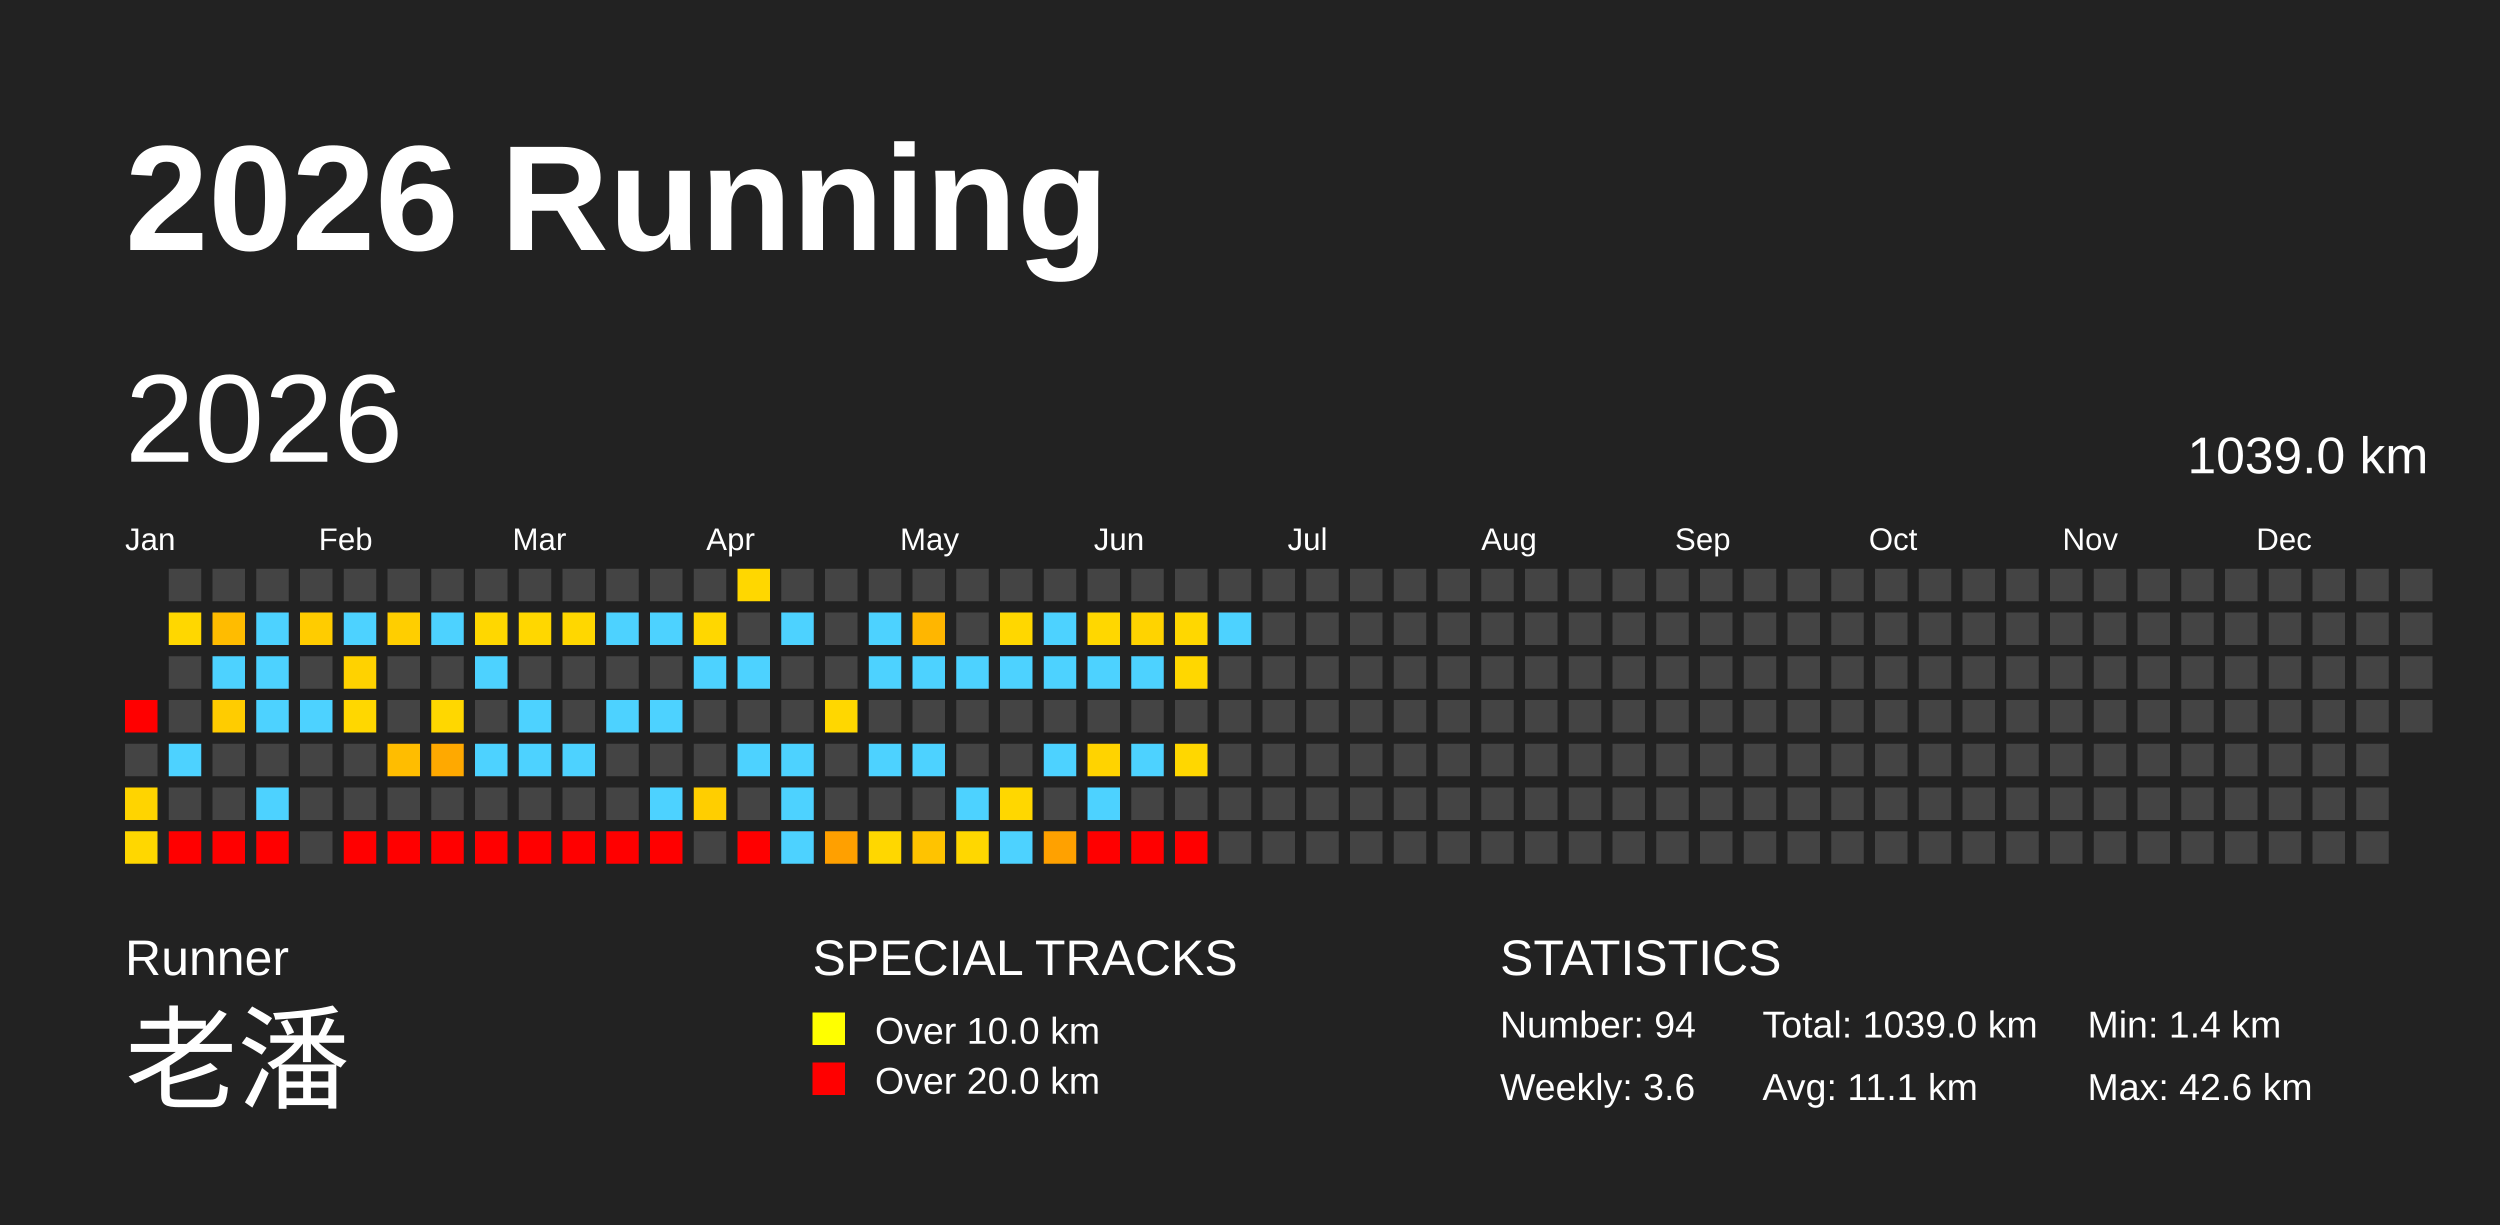
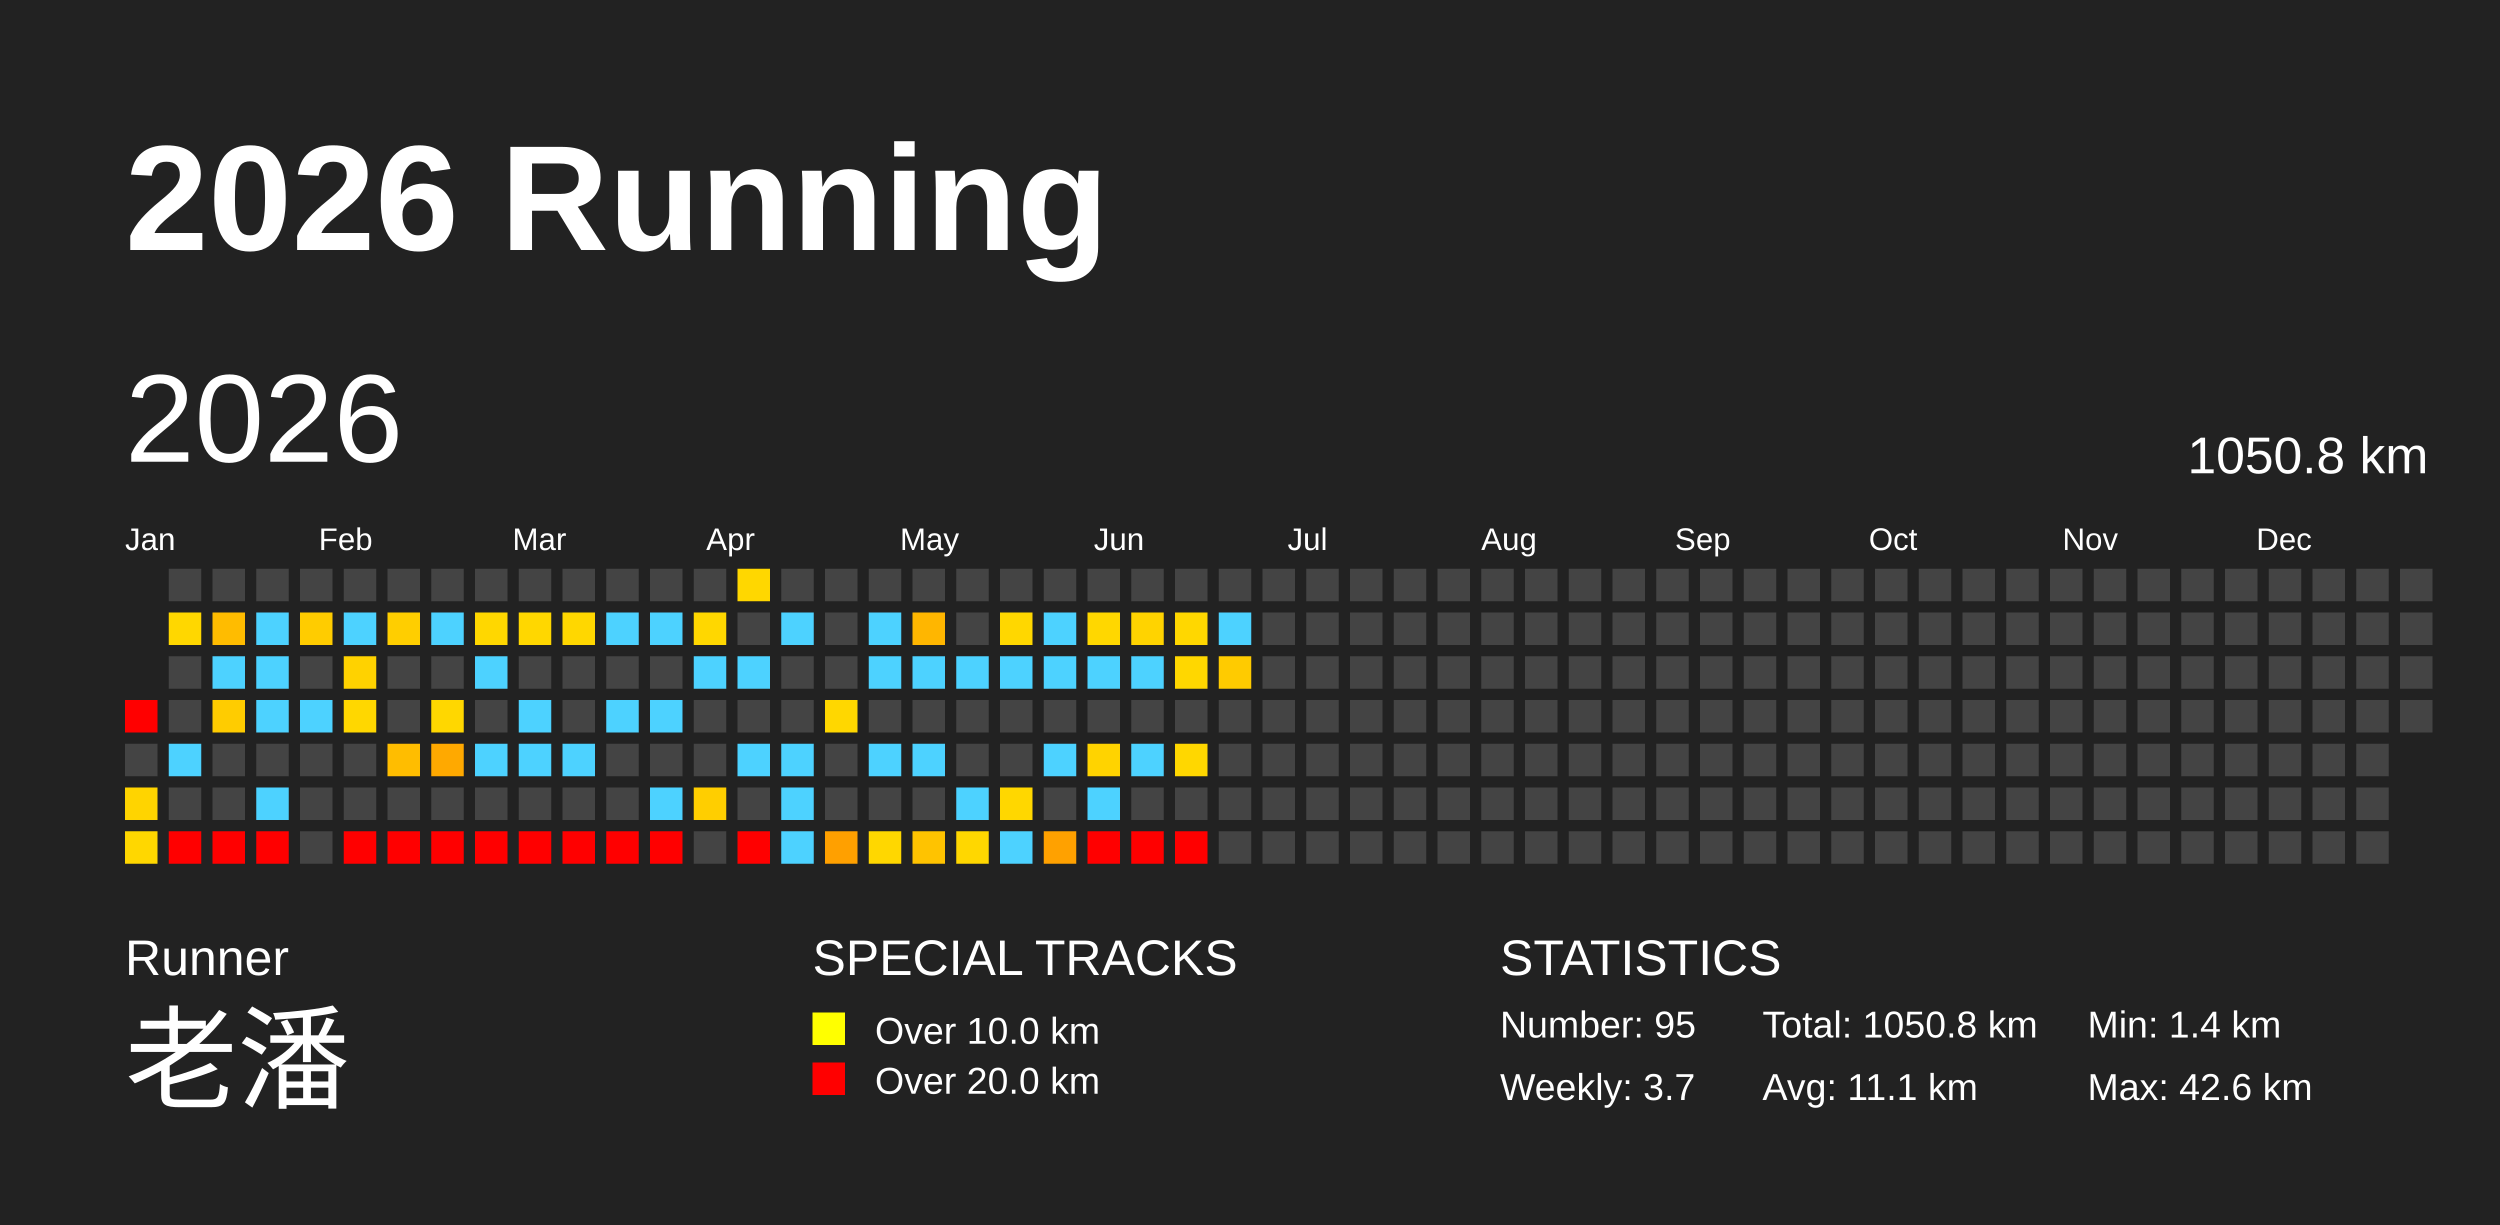
<svg xmlns="http://www.w3.org/2000/svg" baseProfile="full" height="98mm" version="1.1" viewBox="0,0,200,98" width="200mm">
  <defs />
  <rect fill="#222222" height="98" width="200" x="0" y="0" />
  <text fill="#FFFFFF" style="font-size:12px; font-family:Arial; font-weight:bold;" x="10" y="20">2026 Running</text>
  <text fill="#FFFFFF" style="font-size:4px; font-family:Arial" x="10" y="78">Runner</text>
  <text fill="#FFFFFF" style="font-size:9px; font-family:Arial" x="10" y="88">老潘</text>
  <text fill="#FFFFFF" style="font-size:4px; font-family:Arial" x="65" y="78">SPECIAL TRACKS</text>
  <rect fill="yellow" height="2.6" width="2.6" x="65" y="81" />
  <text fill="#FFFFFF" style="font-size:3px; font-family:Arial" x="70" y="83.5">Over 10.0 km</text>
  <rect fill="red" height="2.6" width="2.6" x="65" y="85" />
  <text fill="#FFFFFF" style="font-size:3px; font-family:Arial" x="70" y="87.5">Over 20.0 km</text>
  <text fill="#FFFFFF" style="font-size:4px; font-family:Arial" x="120" y="78">STATISTICS</text>
-   <text fill="#FFFFFF" style="font-size:3px; font-family:Arial" x="120" y="83">Number: 94</text>
-   <text fill="#FFFFFF" style="font-size:3px; font-family:Arial" x="120" y="88">Weekly: 3.6</text>
-   <text fill="#FFFFFF" style="font-size:3px; font-family:Arial" x="141" y="83">Total: 1039.0 km</text>
+   <text fill="#FFFFFF" style="font-size:3px; font-family:Arial" x="120" y="83">Number: 95</text>
+   <text fill="#FFFFFF" style="font-size:3px; font-family:Arial" x="120" y="88">Weekly: 3.7</text>
+   <text fill="#FFFFFF" style="font-size:3px; font-family:Arial" x="141" y="83">Total: 1050.8 km</text>
  <text fill="#FFFFFF" style="font-size:3px; font-family:Arial" x="141" y="88">Avg: 11.1 km</text>
  <text fill="#FFFFFF" style="font-size:3px; font-family:Arial" x="167" y="83">Min: 1.4 km</text>
  <text fill="#FFFFFF" style="font-size:3px; font-family:Arial" x="167" y="88">Max: 42.6 km</text>
  <text dominant-baseline="hanging" fill="#FFFFFF" style="font-size:10.0px; font-family:Arial;" x="10" y="30">2026</text>
-   <text dominant-baseline="hanging" fill="#FFFFFF" style="font-size:4.125px; font-family:Arial;" x="175" y="35">1039.0 km</text>
+   <text dominant-baseline="hanging" fill="#FFFFFF" style="font-size:4.125px; font-family:Arial;" x="175" y="35">1050.8 km</text>
  <text fill="#FFFFFF" style="font-size:2.5px; font-family:Arial" x="10.0" y="44">Jan</text>
  <text fill="#FFFFFF" style="font-size:2.5px; font-family:Arial" x="25.5" y="44">Feb</text>
  <text fill="#FFFFFF" style="font-size:2.5px; font-family:Arial" x="41.0" y="44">Mar</text>
  <text fill="#FFFFFF" style="font-size:2.5px; font-family:Arial" x="56.5" y="44">Apr</text>
  <text fill="#FFFFFF" style="font-size:2.5px; font-family:Arial" x="72.0" y="44">May</text>
  <text fill="#FFFFFF" style="font-size:2.5px; font-family:Arial" x="87.5" y="44">Jun</text>
  <text fill="#FFFFFF" style="font-size:2.5px; font-family:Arial" x="103.0" y="44">Jul</text>
  <text fill="#FFFFFF" style="font-size:2.5px; font-family:Arial" x="118.5" y="44">Aug</text>
  <text fill="#FFFFFF" style="font-size:2.5px; font-family:Arial" x="134.0" y="44">Sep</text>
  <text fill="#FFFFFF" style="font-size:2.5px; font-family:Arial" x="149.5" y="44">Oct</text>
  <text fill="#FFFFFF" style="font-size:2.5px; font-family:Arial" x="165.0" y="44">Nov</text>
  <text fill="#FFFFFF" style="font-size:2.5px; font-family:Arial" x="180.5" y="44">Dec</text>
  <rect fill="red" height="2.6" width="2.6" x="10.0" y="56.0" />
  <rect fill="#444444" height="2.6" width="2.6" x="10.0" y="59.5" />
  <rect fill="#ffd400" height="2.6" width="2.6" x="10.0" y="63.0" />
  <rect fill="#ffd700" height="2.6" width="2.6" x="10.0" y="66.5" />
  <rect fill="#444444" height="2.6" width="2.6" x="13.5" y="45.5" />
  <rect fill="#ffd700" height="2.6" width="2.6" x="13.5" y="49.0" />
  <rect fill="#444444" height="2.6" width="2.6" x="13.5" y="52.5" />
  <rect fill="#444444" height="2.6" width="2.6" x="13.5" y="56.0" />
  <rect fill="#4dd2ff" height="2.6" width="2.6" x="13.5" y="59.5" />
  <rect fill="#444444" height="2.6" width="2.6" x="13.5" y="63.0" />
  <rect fill="red" height="2.6" width="2.6" x="13.5" y="66.5" />
  <rect fill="#444444" height="2.6" width="2.6" x="17.0" y="45.5" />
  <rect fill="#ffbc00" height="2.6" width="2.6" x="17.0" y="49.0" />
  <rect fill="#4dd2ff" height="2.6" width="2.6" x="17.0" y="52.5" />
  <rect fill="#ffcc00" height="2.6" width="2.6" x="17.0" y="56.0" />
  <rect fill="#444444" height="2.6" width="2.6" x="17.0" y="59.5" />
  <rect fill="#444444" height="2.6" width="2.6" x="17.0" y="63.0" />
  <rect fill="red" height="2.6" width="2.6" x="17.0" y="66.5" />
  <rect fill="#444444" height="2.6" width="2.6" x="20.5" y="45.5" />
  <rect fill="#4dd2ff" height="2.6" width="2.6" x="20.5" y="49.0" />
  <rect fill="#4dd2ff" height="2.6" width="2.6" x="20.5" y="52.5" />
  <rect fill="#4dd2ff" height="2.6" width="2.6" x="20.5" y="56.0" />
  <rect fill="#444444" height="2.6" width="2.6" x="20.5" y="59.5" />
  <rect fill="#4dd2ff" height="2.6" width="2.6" x="20.5" y="63.0" />
  <rect fill="red" height="2.6" width="2.6" x="20.5" y="66.5" />
  <rect fill="#444444" height="2.6" width="2.6" x="24.0" y="45.5" />
  <rect fill="#ffcc00" height="2.6" width="2.6" x="24.0" y="49.0" />
  <rect fill="#444444" height="2.6" width="2.6" x="24.0" y="52.5" />
  <rect fill="#4dd2ff" height="2.6" width="2.6" x="24.0" y="56.0" />
  <rect fill="#444444" height="2.6" width="2.6" x="24.0" y="59.5" />
  <rect fill="#444444" height="2.6" width="2.6" x="24.0" y="63.0" />
  <rect fill="#444444" height="2.6" width="2.6" x="24.0" y="66.5" />
  <rect fill="#444444" height="2.6" width="2.6" x="27.5" y="45.5" />
  <rect fill="#4dd2ff" height="2.6" width="2.6" x="27.5" y="49.0" />
  <rect fill="#ffd200" height="2.6" width="2.6" x="27.5" y="52.5" />
  <rect fill="#ffd700" height="2.6" width="2.6" x="27.5" y="56.0" />
  <rect fill="#444444" height="2.6" width="2.6" x="27.5" y="59.5" />
  <rect fill="#444444" height="2.6" width="2.6" x="27.5" y="63.0" />
  <rect fill="red" height="2.6" width="2.6" x="27.5" y="66.5" />
  <rect fill="#444444" height="2.6" width="2.6" x="31.0" y="45.5" />
  <rect fill="#ffce00" height="2.6" width="2.6" x="31.0" y="49.0" />
  <rect fill="#444444" height="2.6" width="2.6" x="31.0" y="52.5" />
  <rect fill="#444444" height="2.6" width="2.6" x="31.0" y="56.0" />
  <rect fill="#ffbd00" height="2.6" width="2.6" x="31.0" y="59.5" />
  <rect fill="#444444" height="2.6" width="2.6" x="31.0" y="63.0" />
  <rect fill="red" height="2.6" width="2.6" x="31.0" y="66.5" />
  <rect fill="#444444" height="2.6" width="2.6" x="34.5" y="45.5" />
  <rect fill="#4dd2ff" height="2.6" width="2.6" x="34.5" y="49.0" />
  <rect fill="#444444" height="2.6" width="2.6" x="34.5" y="52.5" />
  <rect fill="#ffd700" height="2.6" width="2.6" x="34.5" y="56.0" />
  <rect fill="#ffa900" height="2.6" width="2.6" x="34.5" y="59.5" />
  <rect fill="#444444" height="2.6" width="2.6" x="34.5" y="63.0" />
  <rect fill="red" height="2.6" width="2.6" x="34.5" y="66.5" />
  <rect fill="#444444" height="2.6" width="2.6" x="38.0" y="45.5" />
  <rect fill="#ffd700" height="2.6" width="2.6" x="38.0" y="49.0" />
  <rect fill="#4dd2ff" height="2.6" width="2.6" x="38.0" y="52.5" />
  <rect fill="#444444" height="2.6" width="2.6" x="38.0" y="56.0" />
  <rect fill="#4dd2ff" height="2.6" width="2.6" x="38.0" y="59.5" />
  <rect fill="#444444" height="2.6" width="2.6" x="38.0" y="63.0" />
  <rect fill="red" height="2.6" width="2.6" x="38.0" y="66.5" />
  <rect fill="#444444" height="2.6" width="2.6" x="41.5" y="45.5" />
  <rect fill="#ffd700" height="2.6" width="2.6" x="41.5" y="49.0" />
  <rect fill="#444444" height="2.6" width="2.6" x="41.5" y="52.5" />
  <rect fill="#4dd2ff" height="2.6" width="2.6" x="41.5" y="56.0" />
  <rect fill="#4dd2ff" height="2.6" width="2.6" x="41.5" y="59.5" />
  <rect fill="#444444" height="2.6" width="2.6" x="41.5" y="63.0" />
  <rect fill="red" height="2.6" width="2.6" x="41.5" y="66.5" />
  <rect fill="#444444" height="2.6" width="2.6" x="45.0" y="45.5" />
  <rect fill="#ffd700" height="2.6" width="2.6" x="45.0" y="49.0" />
  <rect fill="#444444" height="2.6" width="2.6" x="45.0" y="52.5" />
  <rect fill="#444444" height="2.6" width="2.6" x="45.0" y="56.0" />
  <rect fill="#4dd2ff" height="2.6" width="2.6" x="45.0" y="59.5" />
  <rect fill="#444444" height="2.6" width="2.6" x="45.0" y="63.0" />
  <rect fill="red" height="2.6" width="2.6" x="45.0" y="66.5" />
  <rect fill="#444444" height="2.6" width="2.6" x="48.5" y="45.5" />
  <rect fill="#4dd2ff" height="2.6" width="2.6" x="48.5" y="49.0" />
  <rect fill="#444444" height="2.6" width="2.6" x="48.5" y="52.5" />
  <rect fill="#4dd2ff" height="2.6" width="2.6" x="48.5" y="56.0" />
  <rect fill="#444444" height="2.6" width="2.6" x="48.5" y="59.5" />
  <rect fill="#444444" height="2.6" width="2.6" x="48.5" y="63.0" />
  <rect fill="red" height="2.6" width="2.6" x="48.5" y="66.5" />
  <rect fill="#444444" height="2.6" width="2.6" x="52.0" y="45.5" />
  <rect fill="#4dd2ff" height="2.6" width="2.6" x="52.0" y="49.0" />
  <rect fill="#444444" height="2.6" width="2.6" x="52.0" y="52.5" />
  <rect fill="#4dd2ff" height="2.6" width="2.6" x="52.0" y="56.0" />
  <rect fill="#444444" height="2.6" width="2.6" x="52.0" y="59.5" />
  <rect fill="#4dd2ff" height="2.6" width="2.6" x="52.0" y="63.0" />
  <rect fill="red" height="2.6" width="2.6" x="52.0" y="66.5" />
  <rect fill="#444444" height="2.6" width="2.6" x="55.5" y="45.5" />
  <rect fill="#ffd700" height="2.6" width="2.6" x="55.5" y="49.0" />
  <rect fill="#4dd2ff" height="2.6" width="2.6" x="55.5" y="52.5" />
  <rect fill="#444444" height="2.6" width="2.6" x="55.5" y="56.0" />
  <rect fill="#444444" height="2.6" width="2.6" x="55.5" y="59.5" />
  <rect fill="#ffce00" height="2.6" width="2.6" x="55.5" y="63.0" />
  <rect fill="#444444" height="2.6" width="2.6" x="55.5" y="66.5" />
  <rect fill="#ffd700" height="2.6" width="2.6" x="59.0" y="45.5" />
  <rect fill="#444444" height="2.6" width="2.6" x="59.0" y="49.0" />
  <rect fill="#4dd2ff" height="2.6" width="2.6" x="59.0" y="52.5" />
  <rect fill="#444444" height="2.6" width="2.6" x="59.0" y="56.0" />
  <rect fill="#4dd2ff" height="2.6" width="2.6" x="59.0" y="59.5" />
  <rect fill="#444444" height="2.6" width="2.6" x="59.0" y="63.0" />
  <rect fill="red" height="2.6" width="2.6" x="59.0" y="66.5" />
  <rect fill="#444444" height="2.6" width="2.6" x="62.5" y="45.5" />
  <rect fill="#4dd2ff" height="2.6" width="2.6" x="62.5" y="49.0" />
  <rect fill="#444444" height="2.6" width="2.6" x="62.5" y="52.5" />
  <rect fill="#444444" height="2.6" width="2.6" x="62.5" y="56.0" />
  <rect fill="#4dd2ff" height="2.6" width="2.6" x="62.5" y="59.5" />
  <rect fill="#4dd2ff" height="2.6" width="2.6" x="62.5" y="63.0" />
  <rect fill="#4dd2ff" height="2.6" width="2.6" x="62.5" y="66.5" />
  <rect fill="#444444" height="2.6" width="2.6" x="66.0" y="45.5" />
  <rect fill="#444444" height="2.6" width="2.6" x="66.0" y="49.0" />
  <rect fill="#444444" height="2.6" width="2.6" x="66.0" y="52.5" />
  <rect fill="#ffd700" height="2.6" width="2.6" x="66.0" y="56.0" />
  <rect fill="#444444" height="2.6" width="2.6" x="66.0" y="59.5" />
  <rect fill="#444444" height="2.6" width="2.6" x="66.0" y="63.0" />
  <rect fill="#ffa000" height="2.6" width="2.6" x="66.0" y="66.5" />
  <rect fill="#444444" height="2.6" width="2.6" x="69.5" y="45.5" />
  <rect fill="#4dd2ff" height="2.6" width="2.6" x="69.5" y="49.0" />
  <rect fill="#4dd2ff" height="2.6" width="2.6" x="69.5" y="52.5" />
  <rect fill="#444444" height="2.6" width="2.6" x="69.5" y="56.0" />
  <rect fill="#4dd2ff" height="2.6" width="2.6" x="69.5" y="59.5" />
  <rect fill="#444444" height="2.6" width="2.6" x="69.5" y="63.0" />
  <rect fill="#ffd700" height="2.6" width="2.6" x="69.5" y="66.5" />
  <rect fill="#444444" height="2.6" width="2.6" x="73.0" y="45.5" />
  <rect fill="#ffb600" height="2.6" width="2.6" x="73.0" y="49.0" />
  <rect fill="#4dd2ff" height="2.6" width="2.6" x="73.0" y="52.5" />
  <rect fill="#444444" height="2.6" width="2.6" x="73.0" y="56.0" />
  <rect fill="#4dd2ff" height="2.6" width="2.6" x="73.0" y="59.5" />
  <rect fill="#444444" height="2.6" width="2.6" x="73.0" y="63.0" />
  <rect fill="#ffc300" height="2.6" width="2.6" x="73.0" y="66.5" />
  <rect fill="#444444" height="2.6" width="2.6" x="76.5" y="45.5" />
  <rect fill="#444444" height="2.6" width="2.6" x="76.5" y="49.0" />
  <rect fill="#4dd2ff" height="2.6" width="2.6" x="76.5" y="52.5" />
  <rect fill="#444444" height="2.6" width="2.6" x="76.5" y="56.0" />
  <rect fill="#444444" height="2.6" width="2.6" x="76.5" y="59.5" />
  <rect fill="#4dd2ff" height="2.6" width="2.6" x="76.5" y="63.0" />
  <rect fill="#ffd700" height="2.6" width="2.6" x="76.5" y="66.5" />
  <rect fill="#444444" height="2.6" width="2.6" x="80.0" y="45.5" />
  <rect fill="#ffd700" height="2.6" width="2.6" x="80.0" y="49.0" />
  <rect fill="#4dd2ff" height="2.6" width="2.6" x="80.0" y="52.5" />
  <rect fill="#444444" height="2.6" width="2.6" x="80.0" y="56.0" />
  <rect fill="#444444" height="2.6" width="2.6" x="80.0" y="59.5" />
  <rect fill="#ffd700" height="2.6" width="2.6" x="80.0" y="63.0" />
  <rect fill="#4dd2ff" height="2.6" width="2.6" x="80.0" y="66.5" />
  <rect fill="#444444" height="2.6" width="2.6" x="83.5" y="45.5" />
  <rect fill="#4dd2ff" height="2.6" width="2.6" x="83.5" y="49.0" />
  <rect fill="#4dd2ff" height="2.6" width="2.6" x="83.5" y="52.5" />
  <rect fill="#444444" height="2.6" width="2.6" x="83.5" y="56.0" />
  <rect fill="#4dd2ff" height="2.6" width="2.6" x="83.5" y="59.5" />
  <rect fill="#444444" height="2.6" width="2.6" x="83.5" y="63.0" />
  <rect fill="#ffa100" height="2.6" width="2.6" x="83.5" y="66.5" />
  <rect fill="#444444" height="2.6" width="2.6" x="87.0" y="45.5" />
  <rect fill="#ffd700" height="2.6" width="2.6" x="87.0" y="49.0" />
  <rect fill="#4dd2ff" height="2.6" width="2.6" x="87.0" y="52.5" />
  <rect fill="#444444" height="2.6" width="2.6" x="87.0" y="56.0" />
  <rect fill="#ffd300" height="2.6" width="2.6" x="87.0" y="59.5" />
  <rect fill="#4dd2ff" height="2.6" width="2.6" x="87.0" y="63.0" />
  <rect fill="red" height="2.6" width="2.6" x="87.0" y="66.5" />
  <rect fill="#444444" height="2.6" width="2.6" x="90.5" y="45.5" />
  <rect fill="#ffd300" height="2.6" width="2.6" x="90.5" y="49.0" />
  <rect fill="#4dd2ff" height="2.6" width="2.6" x="90.5" y="52.5" />
  <rect fill="#444444" height="2.6" width="2.6" x="90.5" y="56.0" />
  <rect fill="#4dd2ff" height="2.6" width="2.6" x="90.5" y="59.5" />
  <rect fill="#444444" height="2.6" width="2.6" x="90.5" y="63.0" />
  <rect fill="red" height="2.6" width="2.6" x="90.5" y="66.5" />
  <rect fill="#444444" height="2.6" width="2.6" x="94.0" y="45.5" />
  <rect fill="#ffd700" height="2.6" width="2.6" x="94.0" y="49.0" />
  <rect fill="#ffd700" height="2.6" width="2.6" x="94.0" y="52.5" />
  <rect fill="#444444" height="2.6" width="2.6" x="94.0" y="56.0" />
  <rect fill="#ffd700" height="2.6" width="2.6" x="94.0" y="59.5" />
  <rect fill="#444444" height="2.6" width="2.6" x="94.0" y="63.0" />
  <rect fill="red" height="2.6" width="2.6" x="94.0" y="66.5" />
  <rect fill="#444444" height="2.6" width="2.6" x="97.5" y="45.5" />
  <rect fill="#4dd2ff" height="2.6" width="2.6" x="97.5" y="49.0" />
-   <rect fill="#444444" height="2.6" width="2.6" x="97.5" y="52.5" />
+   <rect fill="#ffcb00" height="2.6" width="2.6" x="97.5" y="52.5" />
  <rect fill="#444444" height="2.6" width="2.6" x="97.5" y="56.0" />
  <rect fill="#444444" height="2.6" width="2.6" x="97.5" y="59.5" />
  <rect fill="#444444" height="2.6" width="2.6" x="97.5" y="63.0" />
  <rect fill="#444444" height="2.6" width="2.6" x="97.5" y="66.5" />
  <rect fill="#444444" height="2.6" width="2.6" x="101.0" y="45.5" />
  <rect fill="#444444" height="2.6" width="2.6" x="101.0" y="49.0" />
  <rect fill="#444444" height="2.6" width="2.6" x="101.0" y="52.5" />
  <rect fill="#444444" height="2.6" width="2.6" x="101.0" y="56.0" />
  <rect fill="#444444" height="2.6" width="2.6" x="101.0" y="59.5" />
  <rect fill="#444444" height="2.6" width="2.6" x="101.0" y="63.0" />
  <rect fill="#444444" height="2.6" width="2.6" x="101.0" y="66.5" />
  <rect fill="#444444" height="2.6" width="2.6" x="104.5" y="45.5" />
  <rect fill="#444444" height="2.6" width="2.6" x="104.5" y="49.0" />
  <rect fill="#444444" height="2.6" width="2.6" x="104.5" y="52.5" />
  <rect fill="#444444" height="2.6" width="2.6" x="104.5" y="56.0" />
  <rect fill="#444444" height="2.6" width="2.6" x="104.5" y="59.5" />
  <rect fill="#444444" height="2.6" width="2.6" x="104.5" y="63.0" />
  <rect fill="#444444" height="2.6" width="2.6" x="104.5" y="66.5" />
  <rect fill="#444444" height="2.6" width="2.6" x="108.0" y="45.5" />
  <rect fill="#444444" height="2.6" width="2.6" x="108.0" y="49.0" />
  <rect fill="#444444" height="2.6" width="2.6" x="108.0" y="52.5" />
  <rect fill="#444444" height="2.6" width="2.6" x="108.0" y="56.0" />
  <rect fill="#444444" height="2.6" width="2.6" x="108.0" y="59.5" />
  <rect fill="#444444" height="2.6" width="2.6" x="108.0" y="63.0" />
  <rect fill="#444444" height="2.6" width="2.6" x="108.0" y="66.5" />
  <rect fill="#444444" height="2.6" width="2.6" x="111.5" y="45.5" />
  <rect fill="#444444" height="2.6" width="2.6" x="111.5" y="49.0" />
  <rect fill="#444444" height="2.6" width="2.6" x="111.5" y="52.5" />
  <rect fill="#444444" height="2.6" width="2.6" x="111.5" y="56.0" />
  <rect fill="#444444" height="2.6" width="2.6" x="111.5" y="59.5" />
  <rect fill="#444444" height="2.6" width="2.6" x="111.5" y="63.0" />
  <rect fill="#444444" height="2.6" width="2.6" x="111.5" y="66.5" />
  <rect fill="#444444" height="2.6" width="2.6" x="115.0" y="45.5" />
  <rect fill="#444444" height="2.6" width="2.6" x="115.0" y="49.0" />
  <rect fill="#444444" height="2.6" width="2.6" x="115.0" y="52.5" />
  <rect fill="#444444" height="2.6" width="2.6" x="115.0" y="56.0" />
  <rect fill="#444444" height="2.6" width="2.6" x="115.0" y="59.5" />
  <rect fill="#444444" height="2.6" width="2.6" x="115.0" y="63.0" />
  <rect fill="#444444" height="2.6" width="2.6" x="115.0" y="66.5" />
  <rect fill="#444444" height="2.6" width="2.6" x="118.5" y="45.5" />
  <rect fill="#444444" height="2.6" width="2.6" x="118.5" y="49.0" />
  <rect fill="#444444" height="2.6" width="2.6" x="118.5" y="52.5" />
  <rect fill="#444444" height="2.6" width="2.6" x="118.5" y="56.0" />
  <rect fill="#444444" height="2.6" width="2.6" x="118.5" y="59.5" />
  <rect fill="#444444" height="2.6" width="2.6" x="118.5" y="63.0" />
  <rect fill="#444444" height="2.6" width="2.6" x="118.5" y="66.5" />
  <rect fill="#444444" height="2.6" width="2.6" x="122.0" y="45.5" />
  <rect fill="#444444" height="2.6" width="2.6" x="122.0" y="49.0" />
  <rect fill="#444444" height="2.6" width="2.6" x="122.0" y="52.5" />
  <rect fill="#444444" height="2.6" width="2.6" x="122.0" y="56.0" />
  <rect fill="#444444" height="2.6" width="2.6" x="122.0" y="59.5" />
  <rect fill="#444444" height="2.6" width="2.6" x="122.0" y="63.0" />
  <rect fill="#444444" height="2.6" width="2.6" x="122.0" y="66.5" />
  <rect fill="#444444" height="2.6" width="2.6" x="125.5" y="45.5" />
  <rect fill="#444444" height="2.6" width="2.6" x="125.5" y="49.0" />
  <rect fill="#444444" height="2.6" width="2.6" x="125.5" y="52.5" />
  <rect fill="#444444" height="2.6" width="2.6" x="125.5" y="56.0" />
  <rect fill="#444444" height="2.6" width="2.6" x="125.5" y="59.5" />
  <rect fill="#444444" height="2.6" width="2.6" x="125.5" y="63.0" />
  <rect fill="#444444" height="2.6" width="2.6" x="125.5" y="66.5" />
  <rect fill="#444444" height="2.6" width="2.6" x="129.0" y="45.5" />
  <rect fill="#444444" height="2.6" width="2.6" x="129.0" y="49.0" />
  <rect fill="#444444" height="2.6" width="2.6" x="129.0" y="52.5" />
  <rect fill="#444444" height="2.6" width="2.6" x="129.0" y="56.0" />
  <rect fill="#444444" height="2.6" width="2.6" x="129.0" y="59.5" />
  <rect fill="#444444" height="2.6" width="2.6" x="129.0" y="63.0" />
  <rect fill="#444444" height="2.6" width="2.6" x="129.0" y="66.5" />
  <rect fill="#444444" height="2.6" width="2.6" x="132.5" y="45.5" />
  <rect fill="#444444" height="2.6" width="2.6" x="132.5" y="49.0" />
  <rect fill="#444444" height="2.6" width="2.6" x="132.5" y="52.5" />
  <rect fill="#444444" height="2.6" width="2.6" x="132.5" y="56.0" />
  <rect fill="#444444" height="2.6" width="2.6" x="132.5" y="59.5" />
  <rect fill="#444444" height="2.6" width="2.6" x="132.5" y="63.0" />
  <rect fill="#444444" height="2.6" width="2.6" x="132.5" y="66.5" />
  <rect fill="#444444" height="2.6" width="2.6" x="136.0" y="45.5" />
  <rect fill="#444444" height="2.6" width="2.6" x="136.0" y="49.0" />
  <rect fill="#444444" height="2.6" width="2.6" x="136.0" y="52.5" />
  <rect fill="#444444" height="2.6" width="2.6" x="136.0" y="56.0" />
  <rect fill="#444444" height="2.6" width="2.6" x="136.0" y="59.5" />
  <rect fill="#444444" height="2.6" width="2.6" x="136.0" y="63.0" />
  <rect fill="#444444" height="2.6" width="2.6" x="136.0" y="66.5" />
  <rect fill="#444444" height="2.6" width="2.6" x="139.5" y="45.5" />
  <rect fill="#444444" height="2.6" width="2.6" x="139.5" y="49.0" />
  <rect fill="#444444" height="2.6" width="2.6" x="139.5" y="52.5" />
  <rect fill="#444444" height="2.6" width="2.6" x="139.5" y="56.0" />
  <rect fill="#444444" height="2.6" width="2.6" x="139.5" y="59.5" />
  <rect fill="#444444" height="2.6" width="2.6" x="139.5" y="63.0" />
  <rect fill="#444444" height="2.6" width="2.6" x="139.5" y="66.5" />
  <rect fill="#444444" height="2.6" width="2.6" x="143.0" y="45.5" />
  <rect fill="#444444" height="2.6" width="2.6" x="143.0" y="49.0" />
  <rect fill="#444444" height="2.6" width="2.6" x="143.0" y="52.5" />
  <rect fill="#444444" height="2.6" width="2.6" x="143.0" y="56.0" />
  <rect fill="#444444" height="2.6" width="2.6" x="143.0" y="59.5" />
  <rect fill="#444444" height="2.6" width="2.6" x="143.0" y="63.0" />
  <rect fill="#444444" height="2.6" width="2.6" x="143.0" y="66.5" />
  <rect fill="#444444" height="2.6" width="2.6" x="146.5" y="45.5" />
  <rect fill="#444444" height="2.6" width="2.6" x="146.5" y="49.0" />
  <rect fill="#444444" height="2.6" width="2.6" x="146.5" y="52.5" />
  <rect fill="#444444" height="2.6" width="2.6" x="146.5" y="56.0" />
  <rect fill="#444444" height="2.6" width="2.6" x="146.5" y="59.5" />
  <rect fill="#444444" height="2.6" width="2.6" x="146.5" y="63.0" />
  <rect fill="#444444" height="2.6" width="2.6" x="146.5" y="66.5" />
  <rect fill="#444444" height="2.6" width="2.6" x="150.0" y="45.5" />
  <rect fill="#444444" height="2.6" width="2.6" x="150.0" y="49.0" />
  <rect fill="#444444" height="2.6" width="2.6" x="150.0" y="52.5" />
  <rect fill="#444444" height="2.6" width="2.6" x="150.0" y="56.0" />
  <rect fill="#444444" height="2.6" width="2.6" x="150.0" y="59.5" />
  <rect fill="#444444" height="2.6" width="2.6" x="150.0" y="63.0" />
  <rect fill="#444444" height="2.6" width="2.6" x="150.0" y="66.5" />
  <rect fill="#444444" height="2.6" width="2.6" x="153.5" y="45.5" />
  <rect fill="#444444" height="2.6" width="2.6" x="153.5" y="49.0" />
  <rect fill="#444444" height="2.6" width="2.6" x="153.5" y="52.5" />
  <rect fill="#444444" height="2.6" width="2.6" x="153.5" y="56.0" />
  <rect fill="#444444" height="2.6" width="2.6" x="153.5" y="59.5" />
  <rect fill="#444444" height="2.6" width="2.6" x="153.5" y="63.0" />
  <rect fill="#444444" height="2.6" width="2.6" x="153.5" y="66.5" />
  <rect fill="#444444" height="2.6" width="2.6" x="157.0" y="45.5" />
  <rect fill="#444444" height="2.6" width="2.6" x="157.0" y="49.0" />
  <rect fill="#444444" height="2.6" width="2.6" x="157.0" y="52.5" />
  <rect fill="#444444" height="2.6" width="2.6" x="157.0" y="56.0" />
  <rect fill="#444444" height="2.6" width="2.6" x="157.0" y="59.5" />
  <rect fill="#444444" height="2.6" width="2.6" x="157.0" y="63.0" />
  <rect fill="#444444" height="2.6" width="2.6" x="157.0" y="66.5" />
  <rect fill="#444444" height="2.6" width="2.6" x="160.5" y="45.5" />
  <rect fill="#444444" height="2.6" width="2.6" x="160.5" y="49.0" />
  <rect fill="#444444" height="2.6" width="2.6" x="160.5" y="52.5" />
  <rect fill="#444444" height="2.6" width="2.6" x="160.5" y="56.0" />
  <rect fill="#444444" height="2.6" width="2.6" x="160.5" y="59.5" />
  <rect fill="#444444" height="2.6" width="2.6" x="160.5" y="63.0" />
  <rect fill="#444444" height="2.6" width="2.6" x="160.5" y="66.5" />
  <rect fill="#444444" height="2.6" width="2.6" x="164.0" y="45.5" />
  <rect fill="#444444" height="2.6" width="2.6" x="164.0" y="49.0" />
  <rect fill="#444444" height="2.6" width="2.6" x="164.0" y="52.5" />
  <rect fill="#444444" height="2.6" width="2.6" x="164.0" y="56.0" />
  <rect fill="#444444" height="2.6" width="2.6" x="164.0" y="59.5" />
  <rect fill="#444444" height="2.6" width="2.6" x="164.0" y="63.0" />
  <rect fill="#444444" height="2.6" width="2.6" x="164.0" y="66.5" />
  <rect fill="#444444" height="2.6" width="2.6" x="167.5" y="45.5" />
  <rect fill="#444444" height="2.6" width="2.6" x="167.5" y="49.0" />
  <rect fill="#444444" height="2.6" width="2.6" x="167.5" y="52.5" />
  <rect fill="#444444" height="2.6" width="2.6" x="167.5" y="56.0" />
  <rect fill="#444444" height="2.6" width="2.6" x="167.5" y="59.5" />
  <rect fill="#444444" height="2.6" width="2.6" x="167.5" y="63.0" />
  <rect fill="#444444" height="2.6" width="2.6" x="167.5" y="66.5" />
  <rect fill="#444444" height="2.6" width="2.6" x="171.0" y="45.5" />
  <rect fill="#444444" height="2.6" width="2.6" x="171.0" y="49.0" />
  <rect fill="#444444" height="2.6" width="2.6" x="171.0" y="52.5" />
  <rect fill="#444444" height="2.6" width="2.6" x="171.0" y="56.0" />
  <rect fill="#444444" height="2.6" width="2.6" x="171.0" y="59.5" />
  <rect fill="#444444" height="2.6" width="2.6" x="171.0" y="63.0" />
  <rect fill="#444444" height="2.6" width="2.6" x="171.0" y="66.5" />
  <rect fill="#444444" height="2.6" width="2.6" x="174.5" y="45.5" />
  <rect fill="#444444" height="2.6" width="2.6" x="174.5" y="49.0" />
  <rect fill="#444444" height="2.6" width="2.6" x="174.5" y="52.5" />
  <rect fill="#444444" height="2.6" width="2.6" x="174.5" y="56.0" />
  <rect fill="#444444" height="2.6" width="2.6" x="174.5" y="59.5" />
  <rect fill="#444444" height="2.6" width="2.6" x="174.5" y="63.0" />
  <rect fill="#444444" height="2.6" width="2.6" x="174.5" y="66.5" />
  <rect fill="#444444" height="2.6" width="2.6" x="178.0" y="45.5" />
  <rect fill="#444444" height="2.6" width="2.6" x="178.0" y="49.0" />
  <rect fill="#444444" height="2.6" width="2.6" x="178.0" y="52.5" />
  <rect fill="#444444" height="2.6" width="2.6" x="178.0" y="56.0" />
  <rect fill="#444444" height="2.6" width="2.6" x="178.0" y="59.5" />
  <rect fill="#444444" height="2.6" width="2.6" x="178.0" y="63.0" />
  <rect fill="#444444" height="2.6" width="2.6" x="178.0" y="66.5" />
  <rect fill="#444444" height="2.6" width="2.6" x="181.5" y="45.5" />
  <rect fill="#444444" height="2.6" width="2.6" x="181.5" y="49.0" />
  <rect fill="#444444" height="2.6" width="2.6" x="181.5" y="52.5" />
  <rect fill="#444444" height="2.6" width="2.6" x="181.5" y="56.0" />
  <rect fill="#444444" height="2.6" width="2.6" x="181.5" y="59.5" />
  <rect fill="#444444" height="2.6" width="2.6" x="181.5" y="63.0" />
  <rect fill="#444444" height="2.6" width="2.6" x="181.5" y="66.5" />
  <rect fill="#444444" height="2.6" width="2.6" x="185.0" y="45.5" />
  <rect fill="#444444" height="2.6" width="2.6" x="185.0" y="49.0" />
  <rect fill="#444444" height="2.6" width="2.6" x="185.0" y="52.5" />
  <rect fill="#444444" height="2.6" width="2.6" x="185.0" y="56.0" />
  <rect fill="#444444" height="2.6" width="2.6" x="185.0" y="59.5" />
  <rect fill="#444444" height="2.6" width="2.6" x="185.0" y="63.0" />
  <rect fill="#444444" height="2.6" width="2.6" x="185.0" y="66.5" />
  <rect fill="#444444" height="2.6" width="2.6" x="188.5" y="45.5" />
  <rect fill="#444444" height="2.6" width="2.6" x="188.5" y="49.0" />
  <rect fill="#444444" height="2.6" width="2.6" x="188.5" y="52.5" />
  <rect fill="#444444" height="2.6" width="2.6" x="188.5" y="56.0" />
  <rect fill="#444444" height="2.6" width="2.6" x="188.5" y="59.5" />
  <rect fill="#444444" height="2.6" width="2.6" x="188.5" y="63.0" />
  <rect fill="#444444" height="2.6" width="2.6" x="188.5" y="66.5" />
  <rect fill="#444444" height="2.6" width="2.6" x="192.0" y="45.5" />
  <rect fill="#444444" height="2.6" width="2.6" x="192.0" y="49.0" />
  <rect fill="#444444" height="2.6" width="2.6" x="192.0" y="52.5" />
  <rect fill="#444444" height="2.6" width="2.6" x="192.0" y="56.0" />
</svg>
